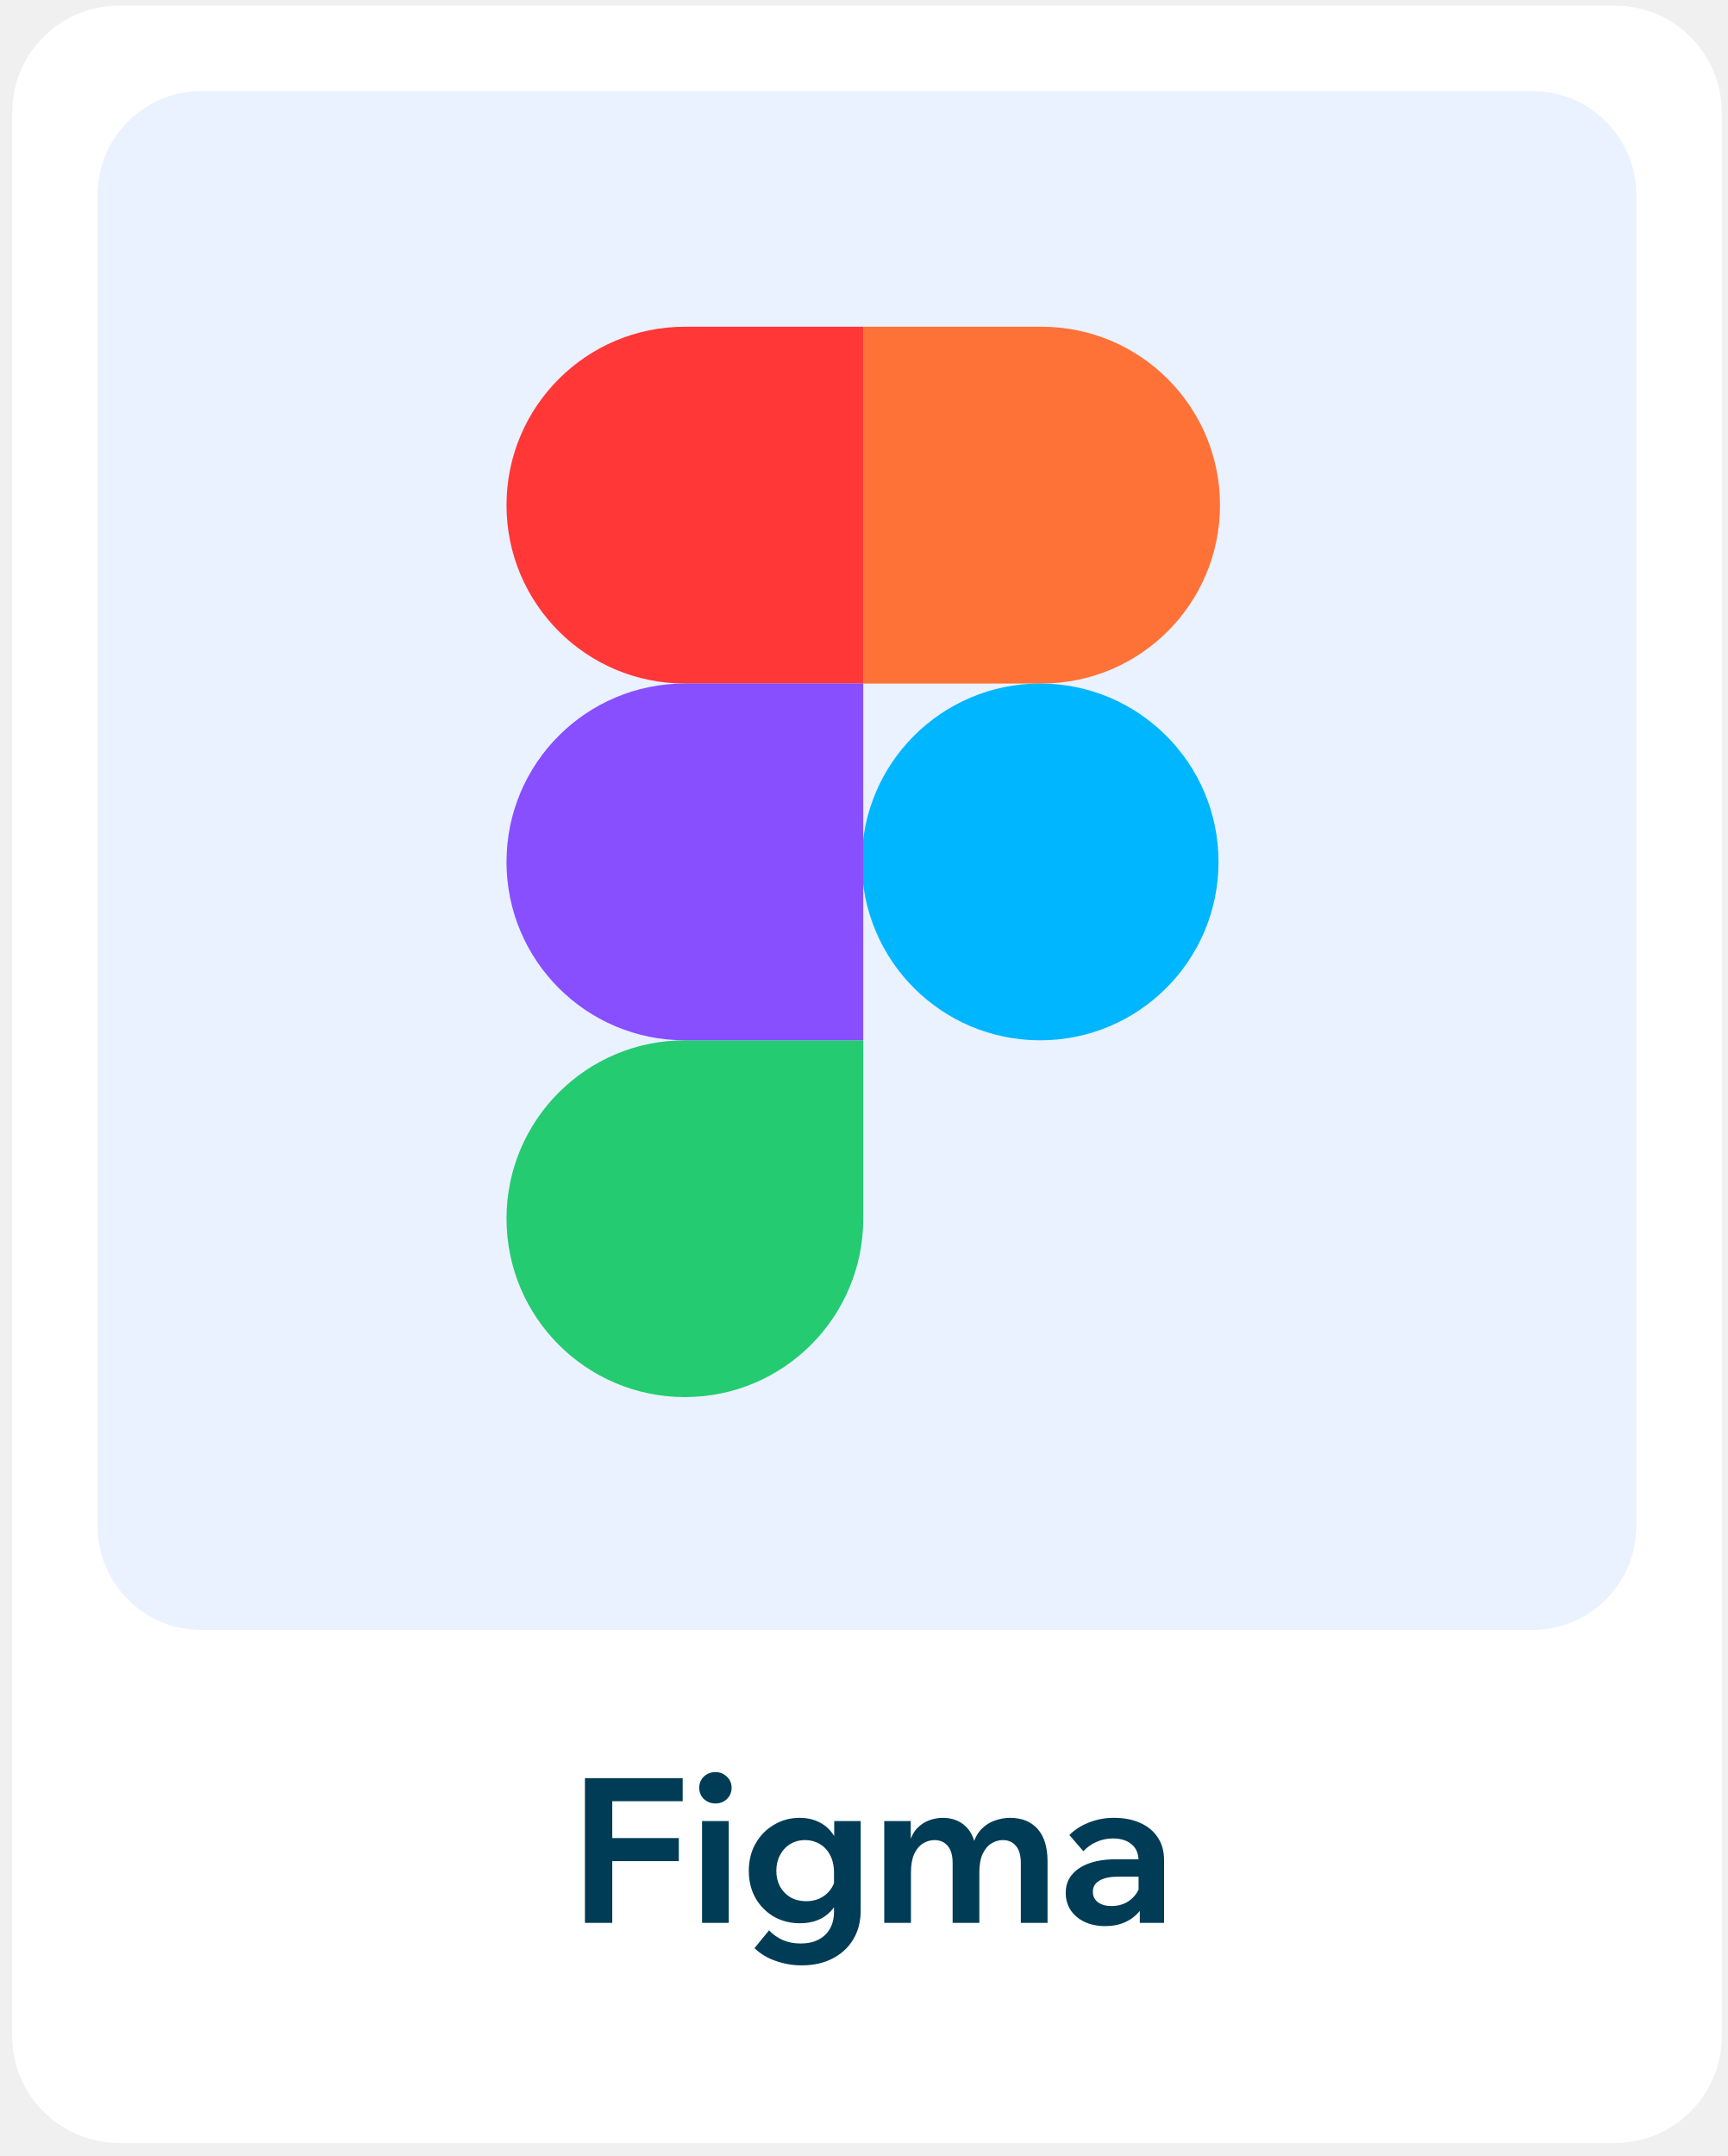
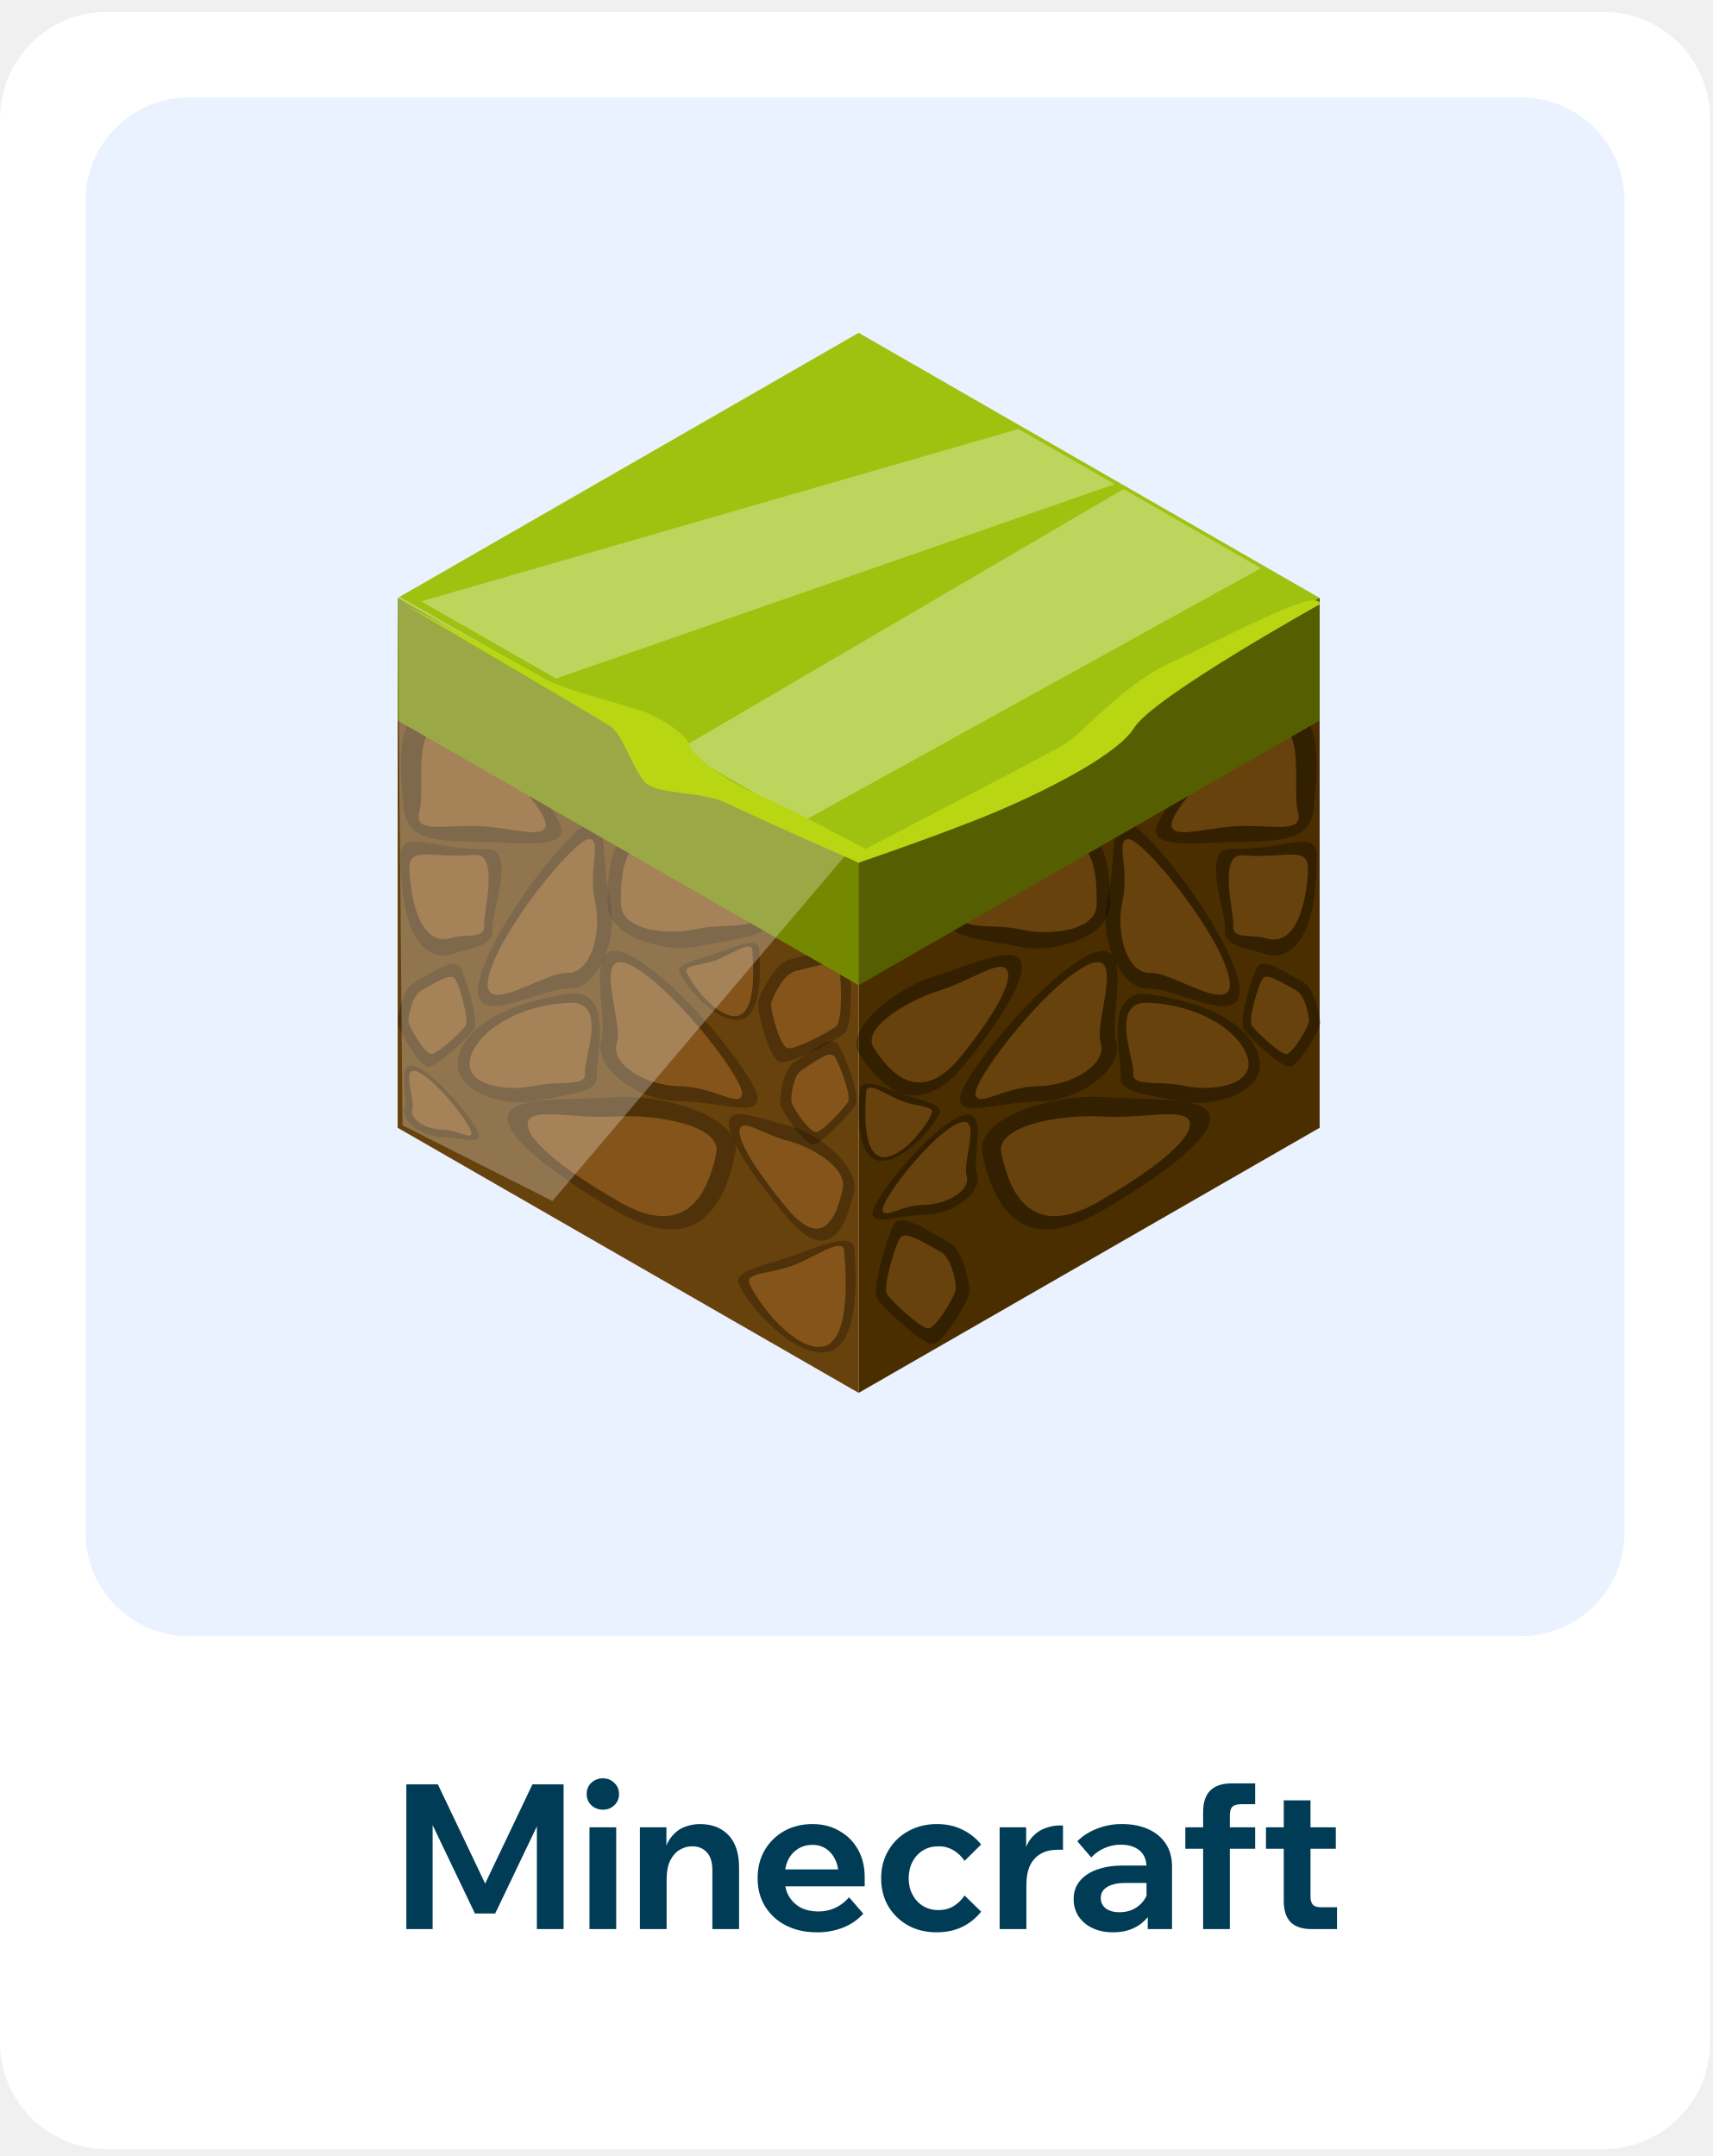
- <svg xmlns="http://www.w3.org/2000/svg" width="113" height="141" fill="none">
-   <rect x=".798" y=".368" width="111.822" height="139.777" rx="6.989" fill="#fff" />
-   <rect x="6.385" y="5.959" width="100.639" height="100.639" rx="6.787" fill="#EAF1FF" />
-   <path d="M33.13 79.701c0-6.443 5.224-11.666 11.667-11.666h11.667V79.7c0 6.444-5.223 11.667-11.666 11.667-6.444 0-11.667-5.223-11.667-11.667Z" fill="#24CB71" />
-   <path d="M56.464 21.368v23.334h11.667c6.443 0 11.667-5.224 11.667-11.667S74.574 21.368 68.13 21.368H56.464Z" fill="#FF7237" />
-   <path d="M68.033 68.035c6.444 0 11.667-5.224 11.667-11.667s-5.223-11.667-11.667-11.667c-6.443 0-11.666 5.224-11.666 11.667s5.223 11.667 11.666 11.667Z" fill="#00B6FF" />
-   <path d="M33.13 33.035c0 6.443 5.224 11.667 11.667 11.667h11.667V21.368H44.798c-6.444 0-11.667 5.224-11.667 11.667Z" fill="#FF3737" />
-   <path d="M33.13 56.368c0 6.443 5.224 11.667 11.667 11.667h11.667V44.7H44.798c-6.444 0-11.667 5.224-11.667 11.667Z" fill="#874FFF" />
-   <path d="M40.047 125.753H38.26v-9.463h6.393v1.509h-4.606v7.954Zm4.354-4.037h-4.487v-1.509h4.487v1.509Zm3.266 4.037H45.92v-6.657h1.747v6.657Zm-.873-7.809c-.291 0-.543-.097-.755-.291a.992.992 0 0 1-.304-.728c0-.3.102-.547.304-.741.212-.194.464-.291.755-.291.3 0 .551.101.754.304a.966.966 0 0 1 .305.728.992.992 0 0 1-.305.728 1.05 1.05 0 0 1-.754.291Zm9.503 6.988c0 .733-.163 1.368-.49 1.906a3.284 3.284 0 0 1-1.35 1.244c-.573.3-1.24.45-1.998.45a5.019 5.019 0 0 1-1.76-.304 3.696 3.696 0 0 1-1.35-.821l.952-1.164c.265.273.565.485.9.635.344.15.737.225 1.178.225.45 0 .834-.084 1.152-.252.326-.167.578-.405.754-.714.177-.309.265-.68.265-1.112v-2.554c0-.459-.088-.847-.265-1.165a1.708 1.708 0 0 0-.675-.715 1.812 1.812 0 0 0-.94-.251c-.379 0-.71.088-.992.265a1.82 1.82 0 0 0-.662.727c-.159.3-.238.64-.238 1.02 0 .379.08.719.238 1.019.168.3.397.538.688.714.3.168.644.252 1.033.252.326 0 .622-.062.886-.185a1.87 1.87 0 0 0 .675-.543c.186-.238.3-.512.344-.821l.384.239c.027.52-.07.988-.29 1.402a2.419 2.419 0 0 1-.94.993c-.415.238-.91.357-1.483.357-.609 0-1.169-.141-1.68-.423a3.289 3.289 0 0 1-1.205-1.204c-.3-.521-.45-1.121-.45-1.8 0-.68.15-1.28.45-1.8.3-.521.701-.927 1.204-1.218.503-.3 1.06-.45 1.668-.45.476 0 .9.093 1.27.278.38.185.684.45.914.794.238.335.388.737.45 1.204h-.37v-2.064h1.733v5.836Zm12.22.821h-1.746v-3.891c0-.512-.106-.891-.318-1.138-.212-.256-.499-.384-.86-.384-.265 0-.517.075-.755.225-.23.141-.419.37-.569.688-.141.309-.212.715-.212 1.218v3.282H62.31v-3.891c0-.512-.105-.891-.317-1.138-.212-.256-.503-.384-.874-.384-.264 0-.516.075-.754.225-.23.141-.42.37-.57.688-.14.309-.211.715-.211 1.218v3.282h-1.747v-6.657h1.734v1.456l-.093-.014c.124-.432.3-.763.53-.992.238-.238.498-.406.78-.503.292-.106.578-.159.86-.159.556 0 1.02.15 1.39.45.38.3.631.746.755 1.337l-.172.013c.132-.459.326-.816.582-1.072.265-.265.56-.45.887-.556.326-.115.648-.172.966-.172.776 0 1.38.243 1.813.728.432.485.649 1.191.649 2.118v4.023Zm7.624 0h-1.589v-1.337l-.08-.212v-2.501c0-.468-.15-.829-.45-1.085-.3-.256-.71-.384-1.23-.384-.38 0-.737.075-1.072.225a2.545 2.545 0 0 0-.86.609l-.913-1.059c.352-.353.78-.626 1.283-.821a4.344 4.344 0 0 1 1.641-.304c.645 0 1.214.11 1.708.331.494.22.878.538 1.151.953.274.406.41.904.41 1.495v4.09Zm-3.852.212c-.512 0-.962-.093-1.35-.278a2.239 2.239 0 0 1-.913-.768 2.044 2.044 0 0 1-.318-1.138c0-.459.133-.847.397-1.165.265-.326.64-.578 1.125-.754.494-.177 1.063-.265 1.708-.265h1.707v1.138H73.07c-.476 0-.86.084-1.151.252-.292.167-.437.41-.437.728 0 .291.11.52.33.688.23.168.526.251.887.251.344 0 .658-.07.94-.211a1.91 1.91 0 0 0 .688-.609 1.76 1.76 0 0 0 .305-.874l.503.239c0 .547-.12 1.028-.358 1.442a2.563 2.563 0 0 1-1.006.98c-.423.229-.917.344-1.482.344Z" fill="#003C56" />
+ <svg xmlns="http://www.w3.org/2000/svg" width="112" height="141" fill="none">
+   <rect y=".777" width="111.822" height="139.777" rx="6.989" fill="#fff" />
+   <rect x="5.588" y="6.367" width="100.639" height="100.639" rx="6.787" fill="#EAF1FF" />
+   <path d="m86.289 39.106-30.145 17.34v34.648l30.145-17.34V39.106Z" fill="#4A2E00" />
+   <path d="m26.001 73.754 30.145 17.34V56.446l-30.145-17.34v34.648Z" fill="#68420C" />
+   <path d="m56.146 56.446 30.146-17.34-30.146-17.34-30.145 17.34 30.145 17.34Z" fill="#9FC210" />
+   <path opacity=".31" d="M81.924 47.569c-3.193 2.203-6.514 5.748-6.322 6.866.191 1.085 3.161.638 5.812.606 2.65-.031 4.247-.223 4.47-2.075.48-3.896.511-8.43-3.96-5.397Z" fill="#000" />
+   <path d="M82.011 48.112c-2.65 1.82-5.556 5.013-5.396 5.907.16.895 2.459.032 4.63 0 2.203-.031 4.056.48 3.609-.99-.415-1.468.862-7.44-2.843-4.917Z" fill="#68420C" />
+   <path opacity=".31" d="M70.236 63.025c-3.193 2.203-7.664 7.855-7.472 8.941.191 1.086 2.586.096 5.237.064 2.65-.032 5.524-2.203 4.982-3.96-.543-1.82 1.692-8.11-2.747-5.045Z" fill="#000" />
+   <path d="M70.333 63.568c-2.65 1.82-6.706 7.089-6.546 8.015.16.894 1.852-.511 4.055-.543 2.204-.032 4.599-1.405 4.12-2.874-.447-1.5 2.044-7.121-1.629-4.598Z" fill="#68420C" />
+   <path opacity=".31" d="M62.032 73.435c-2.14 1.469-5.11 5.27-4.982 5.972.128.734 1.724.064 3.513.032 1.788-.032 3.704-1.47 3.32-2.65-.383-1.183 1.118-5.398-1.852-3.354Z" fill="#000" />
+   <path d="M62.09 73.786C60.3 75 57.618 78.545 57.713 79.151c.096.607 1.246-.351 2.715-.351 1.469-.032 3.065-.926 2.778-1.916-.32-1.022 1.341-4.758-1.118-3.098Z" fill="#68420C" />
+   <path opacity=".31" d="M80.653 63.12c-1.405-3.64-5.876-9.26-6.993-9.325-1.118-.063-.67 2.491-1.246 5.078-.574 2.587.863 5.876 2.715 5.78 1.852-.128 7.472 3.513 5.524-1.533Z" fill="#000" />
+   <path d="M80.104 63.088c-1.15-3.002-5.364-8.143-6.29-8.207-.927-.063.063 1.916-.416 4.056s.32 4.79 1.853 4.694c1.564-.096 6.45 3.609 4.853-.543Z" fill="#68420C" />
+   <path opacity=".31" d="M67.971 54.977c-3.257 1.853-5.876 3.833-6.035 5.078-.16 1.277 2.459 1.373 4.662 1.852 2.203.48 5.908-.575 5.972-2.714.032-2.108-.064-6.77-4.599-4.215Z" fill="#000" />
+   <path d="M67.909 55.616c-2.714 1.533-4.854 3.162-4.982 4.216-.127 1.053 2.012.542 3.832.958 1.82.415 4.918.127 4.95-1.629.032-1.82-.064-5.652-3.8-3.545Z" fill="#68420C" />
+   <path opacity=".31" d="M75.194 65.037c-3.193-.48-1.788 4.311-1.916 5.397-.128 1.085 2.108 1.181 3.992 1.596 1.884.415 5.077-.479 5.11-2.299.031-1.852-2.076-3.96-7.186-4.694Z" fill="#000" />
+   <path d="M75.127 65.58c-2.65-.16-.926 3.736-1.022 4.63-.096.894 1.725.447 3.29.798 1.564.351 4.215.096 4.246-1.405 0-1.501-2.427-3.8-6.514-4.024Z" fill="#68420C" />
+   <path opacity=".31" d="M80.547 55.52c-2.107-.095-.35 4.152-.447 5.27-.096 1.085 1.373 1.181 2.587 1.596 1.213.415 3.417-.16 3.417-6.418 0-1.853-2.236-.32-5.557-.448Z" fill="#000" />
+   <path d="M81.313 55.935c-1.724-.16-.607 3.737-.67 4.63-.064.895 1.117.512 2.139.8 2.203.67 2.714-3.034 2.746-4.567 0-1.501-1.565-.639-4.215-.863Z" fill="#68420C" />
+   <path opacity=".31" d="M63.09 69.603c2.459-3.034 4.151-5.812 3.64-6.802-.479-.99-3.225.287-5.748 1.086-2.523.798-5.812 3.48-4.79 5.045 1.022 1.565 3.48 4.854 6.898.67Z" fill="#000" />
+   <path d="M62.83 69.092c2.012-2.49 3.417-4.79 3.033-5.62-.415-.83-2.363.67-4.438 1.309-2.108.67-5.142 2.459-4.28 3.768.83 1.277 2.875 4.024 5.685.543Z" fill="#68420C" />
+   <path opacity=".31" d="M71.868 79.28c4.183-2.395 7.377-4.854 7.249-6.228-.128-1.373-3.864-1.085-7.121-1.309-3.29-.191-8.271 1.437-7.76 3.673.479 2.299 1.852 7.185 7.632 3.864Z" fill="#000" />
+   <path d="M71.8 78.609c3.449-1.98 6.1-4.024 6.004-5.142-.096-1.117-3.002-.287-5.717-.447-2.714-.16-7.025.575-6.61 2.427.415 1.852 1.533 5.908 6.323 3.162Z" fill="#68420C" />
+   <path opacity=".31" d="M58.072 75.863c1.66-.416 3.29-2.683 3.385-3.162.096-.479-1.213-.734-2.331-1.118-1.118-.383-2.842-1.181-2.906-.35-.064.83-.479 5.236 1.852 4.63Z" fill="#000" />
+   <path d="M58.11 75.639c1.374-.352 2.779-2.523 2.843-2.906.063-.384-1.022-.384-1.917-.703-.926-.32-2.33-1.373-2.395-.67-.032.67-.447 4.758 1.47 4.279Z" fill="#68420C" />
+   <path opacity=".31" d="M85.218 64.238c-1.342-.734-2.619-1.628-3.002-.99-.383.671-1.246 3.545-.894 4.056.319.51 2.395 2.459 3.001 2.459.607 0 2.012-2.49 2.012-2.874-.032-.351-.32-2.204-1.117-2.65Z" fill="#000" />
+   <path d="M84.768 64.781c-.99-.543-1.98-1.213-2.236-.734-.287.479-.926 2.65-.67 3.034.255.383 1.788 1.82 2.235 1.852.447 0 1.501-1.852 1.501-2.14 0-.287-.224-1.66-.83-2.012Z" fill="#68420C" />
+   <path opacity=".31" d="M62.06 81.258c-1.597-.894-3.162-1.98-3.609-1.181-.447.798-1.469 4.279-1.085 4.854.383.606 2.874 2.938 3.608 2.97.703.032 2.427-3.002 2.427-3.45-.032-.478-.383-2.682-1.341-3.193Z" fill="#000" />
+   <path d="M61.544 81.897c-1.213-.67-2.363-1.47-2.714-.894-.351.606-1.118 3.193-.83 3.64.287.447 2.171 2.204 2.682 2.236.543 0 1.82-2.236 1.82-2.587.032-.351-.255-1.98-.958-2.395Z" fill="#68420C" />
+   <path opacity=".24" d="M30.379 47.569c3.193 2.203 6.514 5.748 6.323 6.866-.192 1.085-3.162.638-5.812.606-2.65-.032-4.247-.223-4.47-2.075-.48-3.896-.512-8.463 3.959-5.397Z" fill="#000" />
+   <path d="M30.284 48.111c2.65 1.82 5.557 5.014 5.397 5.908-.16.894-2.459.032-4.63 0-2.204-.032-4.056.48-3.609-.99.415-1.469-.862-7.44 2.842-4.918Z" fill="#84541A" />
+   <path opacity=".24" d="M42.063 62.993c3.194 2.203 7.664 7.856 7.473 8.941-.192 1.086-2.587.096-5.237.064s-5.525-2.203-4.982-3.96c.543-1.788-1.692-8.079 2.746-5.045Z" fill="#000" />
+   <path d="M41.974 63.568c2.65 1.82 6.706 7.089 6.546 8.015-.16.894-1.852-.51-4.055-.543-2.204-.032-4.599-1.405-4.12-2.874.447-1.5-2.044-7.121 1.629-4.598Z" fill="#84541A" />
+   <path opacity=".24" d="M27.764 70.082c1.533 1.054 3.64 3.736 3.545 4.247-.096.511-1.214.032-2.491.032-1.245-.032-2.619-1.053-2.363-1.884.287-.862-.799-3.864 1.31-2.395Z" fill="#000" />
+   <path d="M27.731 70.338c1.246.862 3.162 3.385 3.098 3.8-.064.415-.894-.256-1.916-.256-1.054-.032-2.172-.67-1.948-1.373.192-.702-.99-3.385.766-2.171Z" fill="#84541A" />
+   <path opacity=".24" d="M31.655 63.12c1.405-3.64 5.875-9.26 6.993-9.325 1.118-.064.67 2.491 1.245 5.078.575 2.586-.862 5.876-2.714 5.78-1.852-.128-7.472 3.48-5.524-1.533Z" fill="#000" />
+   <path d="M32.201 63.088c1.15-3.002 5.365-8.143 6.291-8.207.926-.064-.064 1.916.415 4.056.48 2.14-.32 4.79-1.852 4.694-1.565-.096-6.45 3.609-4.854-.543Z" fill="#84541A" />
+   <path opacity=".24" d="M44.333 54.946c3.258 1.852 5.876 3.832 6.036 5.077.16 1.278-2.46 1.373-4.663 1.853-2.203.479-5.907-.575-5.971-2.715-.032-2.075.064-6.738 4.598-4.215Z" fill="#000" />
+   <path d="M44.406 55.584c2.715 1.533 4.854 3.162 4.982 4.216.128 1.053-2.012.543-3.832.958-1.82.415-4.918.127-4.95-1.629-.032-1.788.064-5.652 3.8-3.545Z" fill="#84541A" />
+   <path opacity=".24" d="M37.116 65.005c3.194-.479 1.788 4.311 1.916 5.397.128 1.085-2.107 1.181-3.992 1.597-1.884.415-5.077-.48-5.109-2.332-.032-1.82 2.076-3.896 7.185-4.662Z" fill="#000" />
+   <path d="M37.192 65.58c2.65-.16.926 3.736 1.054 4.63.095.895-1.725.448-3.29.799-1.564.351-4.215.096-4.247-1.405-.032-1.501 2.395-3.8 6.483-4.024Z" fill="#84541A" />
+   <path opacity=".24" d="M31.755 55.52c2.107-.096.351 4.151.447 5.269.096 1.085-1.373 1.181-2.587 1.596-1.213.416-3.417-.16-3.417-6.418 0-1.884 2.236-.32 5.557-.447Z" fill="#000" />
+   <path d="M30.987 55.904c1.724-.16.607 3.736.67 4.63.064.894-1.117.511-2.14.798-2.203.671-2.714-3.033-2.745-4.566 0-1.469 1.564-.607 4.215-.862Z" fill="#84541A" />
+   <path opacity=".24" d="M51.402 79.534c-2.203-2.65-3.864-5.14-3.736-6.195.128-1.022 2.172-.127 4.024.32 1.82.447 4.534 2.65 4.151 4.31-.415 1.693-1.405 5.238-4.439 1.566Z" fill="#000" />
+   <path d="M51.459 79.023c-1.82-2.203-3.194-4.279-3.098-5.109.096-.862 1.693.351 3.194.703 1.5.383 3.864 1.756 3.544 3.13-.287 1.372-1.117 4.31-3.64 1.276Z" fill="#84541A" />
+   <path opacity=".24" d="M40.445 79.28c-4.183-2.396-7.377-4.855-7.249-6.228.128-1.373 3.864-1.086 7.121-1.309 3.29-.192 8.271 1.437 7.76 3.672-.479 2.3-1.852 7.185-7.632 3.864Z" fill="#000" />
+   <path d="M40.51 78.608c-3.449-1.98-6.1-4.023-6.004-5.141.096-1.118 3.002-.287 5.717-.447 2.714-.16 7.025.575 6.61 2.427-.415 1.852-1.533 5.908-6.323 3.161Z" fill="#84541A" />
+   <path opacity=".24" d="M47.787 66.666c-1.66-.415-3.289-2.683-3.385-3.162-.095-.479 1.214-.734 2.332-1.117 1.117-.384 2.842-1.182 2.906-.352.032.799.447 5.205-1.853 4.63Z" fill="#000" />
+   <path d="M47.724 66.41c-1.373-.352-2.778-2.523-2.842-2.906-.064-.384 1.022-.384 1.916-.703.926-.32 2.33-1.373 2.395-.67.032.67.447 4.79-1.47 4.279Z" fill="#84541A" />
+   <path opacity=".24" d="M53.154 88.38c-2.427-.606-4.758-3.863-4.886-4.566-.128-.702 1.756-1.086 3.385-1.629 1.596-.542 4.151-1.724 4.215-.51.064 1.181.639 7.568-2.714 6.706Z" fill="#000" />
+   <path d="M53.092 88.03c-1.98-.511-4.023-3.64-4.12-4.216-.095-.574 1.47-.542 2.78-1.021 1.34-.448 3.384-1.98 3.448-.99.064 1.021.67 6.961-2.108 6.227Z" fill="#84541A" />
+   <path opacity=".24" d="M27.096 64.239c1.342-.735 2.62-1.629 3.002-.99.384.67 1.246 3.545.894 4.056-.319.51-2.395 2.458-2.97 2.458-.606 0-2.011-2.49-2.011-2.874 0-.383.287-2.203 1.085-2.65Z" fill="#000" />
+   <path d="M27.537 64.781c.99-.543 1.98-1.213 2.236-.734.287.479.926 2.65.67 3.033-.255.384-1.788 1.82-2.235 1.853-.447 0-1.501-1.853-1.501-2.14 0-.32.224-1.66.83-2.012Z" fill="#84541A" />
+   <path opacity=".24" d="M51.683 62.737c1.788-.415 3.577-1.053 3.8-.16.224.895.288 4.503-.255 4.982-.543.48-3.545 2.076-4.247 1.884-.703-.16-1.533-3.544-1.405-3.991.127-.415 1.053-2.46 2.107-2.715Z" fill="#000" />
+   <path d="M52.03 63.504c1.34-.32 2.682-.798 2.841-.128.16.67.224 3.385-.191 3.736-.416.352-2.683 1.565-3.194 1.437-.51-.127-1.15-2.65-1.053-2.97.095-.35.766-1.884 1.596-2.075Z" fill="#84541A" />
+   <path opacity=".24" d="M51.93 69.475c1.277-.798 2.459-1.788 2.874-1.182.415.607 1.469 3.417 1.15 3.928-.288.511-2.204 2.587-2.779 2.619-.574.064-2.14-2.3-2.171-2.683 0-.383.16-2.203.926-2.682Z" fill="#000" />
+   <path d="M52.416 69.986c.958-.607 1.853-1.341 2.172-.862.32.479 1.086 2.554.862 2.938-.224.383-1.629 1.916-2.076 1.98-.447.031-1.628-1.725-1.628-2.012-.032-.32.096-1.693.67-2.044Z" fill="#84541A" />
+   <path d="m86.289 39.106-30.145 17.34v7.984l30.145-17.308v-8.016Z" fill="#565E02" />
+   <path d="m26.001 39.106 30.145 17.34v7.984L26.001 47.122v-8.016Z" fill="#758900" />
+   <g opacity=".32">
+     <path d="m73.466 31.985-29.06 17.02 8.111 4.695L82.44 37.158l-8.973-5.173Z" fill="url(#a)" />
+     <path d="M66.597 28.057 27.542 39.33l8.814 5.045 36.532-12.71-6.291-3.608Z" fill="url(#b)" />
+   </g>
+   <path opacity=".27" d="m26.001 38.947 29.443 16.797-19.32 22.8-9.804-4.95-.319-34.647Z" fill="url(#c)" />
+   <path d="M86.292 39.522s-10.89 6.067-12.135 8.079c-1.245 2.012-7.185 4.822-10.698 6.163-3.513 1.373-7.313 2.65-7.313 2.65s-6.642-2.906-8.494-3.832c-1.852-.926-4.726-.543-5.525-1.469-.766-.926-1.437-3.097-2.203-3.608-.766-.511-13.508-7.983-13.508-7.983s7.983 4.087 9.037 4.79c1.054.702 5.748 1.884 6.674 2.235.926.351 2.65 1.373 2.938 2.14.256.766 2.204 2.299 4.503 3.289 2.3.99 7.025 3.544 7.025 3.544S68.41 49.39 69.59 48.686c1.182-.702 3.864-3.96 7.058-5.396 3.193-1.437 9.644-5.014 9.644-3.768Z" fill="#B9D612" />
+   <path d="M32.379 125.141h-1.324l-3.692-7.716.926-.014v8.749h-1.72v-9.463h2.064l3.455 7.252h-.728l3.454-7.252h2.038v9.463h-1.747v-8.749l.966.014-3.692 7.716Zm7.914 1.019h-1.747v-6.657h1.747v6.657Zm-.873-7.809a1.08 1.08 0 0 1-.755-.291.994.994 0 0 1-.304-.728c0-.3.101-.547.304-.741a1.08 1.08 0 0 1 .755-.291c.3 0 .551.101.754.304a.966.966 0 0 1 .304.728.994.994 0 0 1-.304.728 1.05 1.05 0 0 1-.754.291Zm8.907 7.809H46.58v-3.852c0-.52-.119-.908-.357-1.164-.239-.265-.56-.397-.966-.397-.283 0-.552.075-.808.225-.256.15-.463.383-.622.701-.159.318-.238.737-.238 1.257v3.23h-1.747v-6.657h1.734v2.064h-.212c.08-.591.243-1.05.49-1.376.256-.336.551-.569.886-.702a2.831 2.831 0 0 1 1.02-.198c.794 0 1.42.242 1.879.728.459.485.688 1.191.688 2.117v4.024Zm7.195-2.078.926 1.072a3.496 3.496 0 0 1-1.297.9 4.557 4.557 0 0 1-1.734.317c-.767 0-1.442-.15-2.025-.45a3.379 3.379 0 0 1-1.363-1.244c-.326-.529-.49-1.142-.49-1.839 0-.697.155-1.311.464-1.84a3.378 3.378 0 0 1 1.284-1.257c.547-.3 1.16-.45 1.84-.45.661 0 1.248.15 1.76.45.52.291.926.697 1.217 1.217.291.521.437 1.125.437 1.814v.079h-1.707v-.185c0-.406-.075-.759-.225-1.059-.142-.3-.34-.534-.596-.702a1.546 1.546 0 0 0-.887-.251 1.72 1.72 0 0 0-1.601 1.006c-.15.317-.225.697-.225 1.138 0 .468.093.869.278 1.204.194.327.454.578.78.755.336.167.72.251 1.152.251.794 0 1.465-.309 2.012-.926Zm1.019-.715h-5.877v-1.112h5.665l.212.517v.595Zm6.53.596 1.085 1.058a3.56 3.56 0 0 1-1.258 1.006c-.485.23-1.04.344-1.667.344-.689 0-1.306-.15-1.853-.45a3.467 3.467 0 0 1-1.297-1.257c-.31-.538-.464-1.147-.464-1.826 0-.688.16-1.297.477-1.827.318-.538.75-.957 1.297-1.257.556-.309 1.182-.463 1.88-.463.608 0 1.155.119 1.64.357.486.23.9.556 1.245.979L63.07 121.7a2.22 2.22 0 0 0-.714-.689 1.837 1.837 0 0 0-.993-.264c-.38 0-.715.088-1.006.264-.291.177-.52.424-.688.741-.168.318-.252.68-.252 1.086 0 .397.084.754.252 1.072.168.317.397.564.688.741.291.176.627.265 1.006.265.388 0 .724-.089 1.006-.265.282-.177.516-.406.701-.688Zm6.437-4.58v1.589h-.358c-.415 0-.772.083-1.072.251-.3.159-.538.41-.715.754-.167.345-.25.79-.25 1.337v2.846h-1.748v-6.657h1.734v2.157h-.212c.08-.591.243-1.05.49-1.377.256-.326.551-.555.886-.688.345-.141.68-.212 1.006-.212h.239Zm7.13 6.777h-1.589v-1.337l-.08-.212v-2.501c0-.468-.15-.83-.45-1.085-.3-.256-.71-.384-1.23-.384-.38 0-.737.075-1.072.225a2.545 2.545 0 0 0-.86.609l-.913-1.059c.352-.353.78-.627 1.283-.821a4.344 4.344 0 0 1 1.641-.304c.645 0 1.214.11 1.708.331.494.22.878.538 1.151.953.274.405.41.904.41 1.495v4.09Zm-3.852.211c-.512 0-.962-.092-1.35-.277a2.246 2.246 0 0 1-.913-.768 2.046 2.046 0 0 1-.318-1.138c0-.459.133-.847.397-1.165.265-.326.64-.578 1.125-.754.494-.177 1.063-.265 1.708-.265h1.707v1.138h-1.575c-.476 0-.86.084-1.151.252-.292.167-.437.41-.437.728 0 .291.11.52.33.688.23.167.526.251.887.251.344 0 .658-.07.94-.212.282-.15.512-.352.688-.608a1.76 1.76 0 0 0 .305-.874l.503.238c0 .547-.12 1.028-.358 1.443a2.553 2.553 0 0 1-1.006.979c-.423.23-.917.344-1.482.344Zm7.632-.211h-1.747v-7.663c0-1.244.623-1.866 1.867-1.866h1.535v1.363h-.926c-.265 0-.455.057-.57.172-.105.106-.159.291-.159.556v7.438Zm1.655-5.255h-4.566v-1.402h4.566v1.402Zm5.352 5.255h-1.667c-.6 0-1.055-.15-1.364-.45-.3-.309-.45-.764-.45-1.363v-6.605h1.748v6.3c0 .238.053.415.158.53.106.105.274.158.503.158h1.072v1.43Zm-.08-5.255H82.78v-1.402h4.566v1.402Z" fill="#003C56" />
+   <defs>
+     <linearGradient id="a" x1="44.401" y1="42.846" x2="82.435" y2="42.846" gradientUnits="userSpaceOnUse">
+       <stop stop-color="#fff" />
+       <stop offset=".703" stop-color="#fff" />
+     </linearGradient>
+     <linearGradient id="b" x1="27.555" y1="36.22" x2="72.898" y2="36.22" gradientUnits="userSpaceOnUse">
+       <stop stop-color="#fff" />
+       <stop offset=".703" stop-color="#fff" />
+     </linearGradient>
+     <linearGradient id="c" x1="28.031" y1="72.276" x2="39.55" y2="49.65" gradientUnits="userSpaceOnUse">
+       <stop stop-color="#fff" />
+       <stop offset=".703" stop-color="#fff" />
+     </linearGradient>
+   </defs>
</svg>
